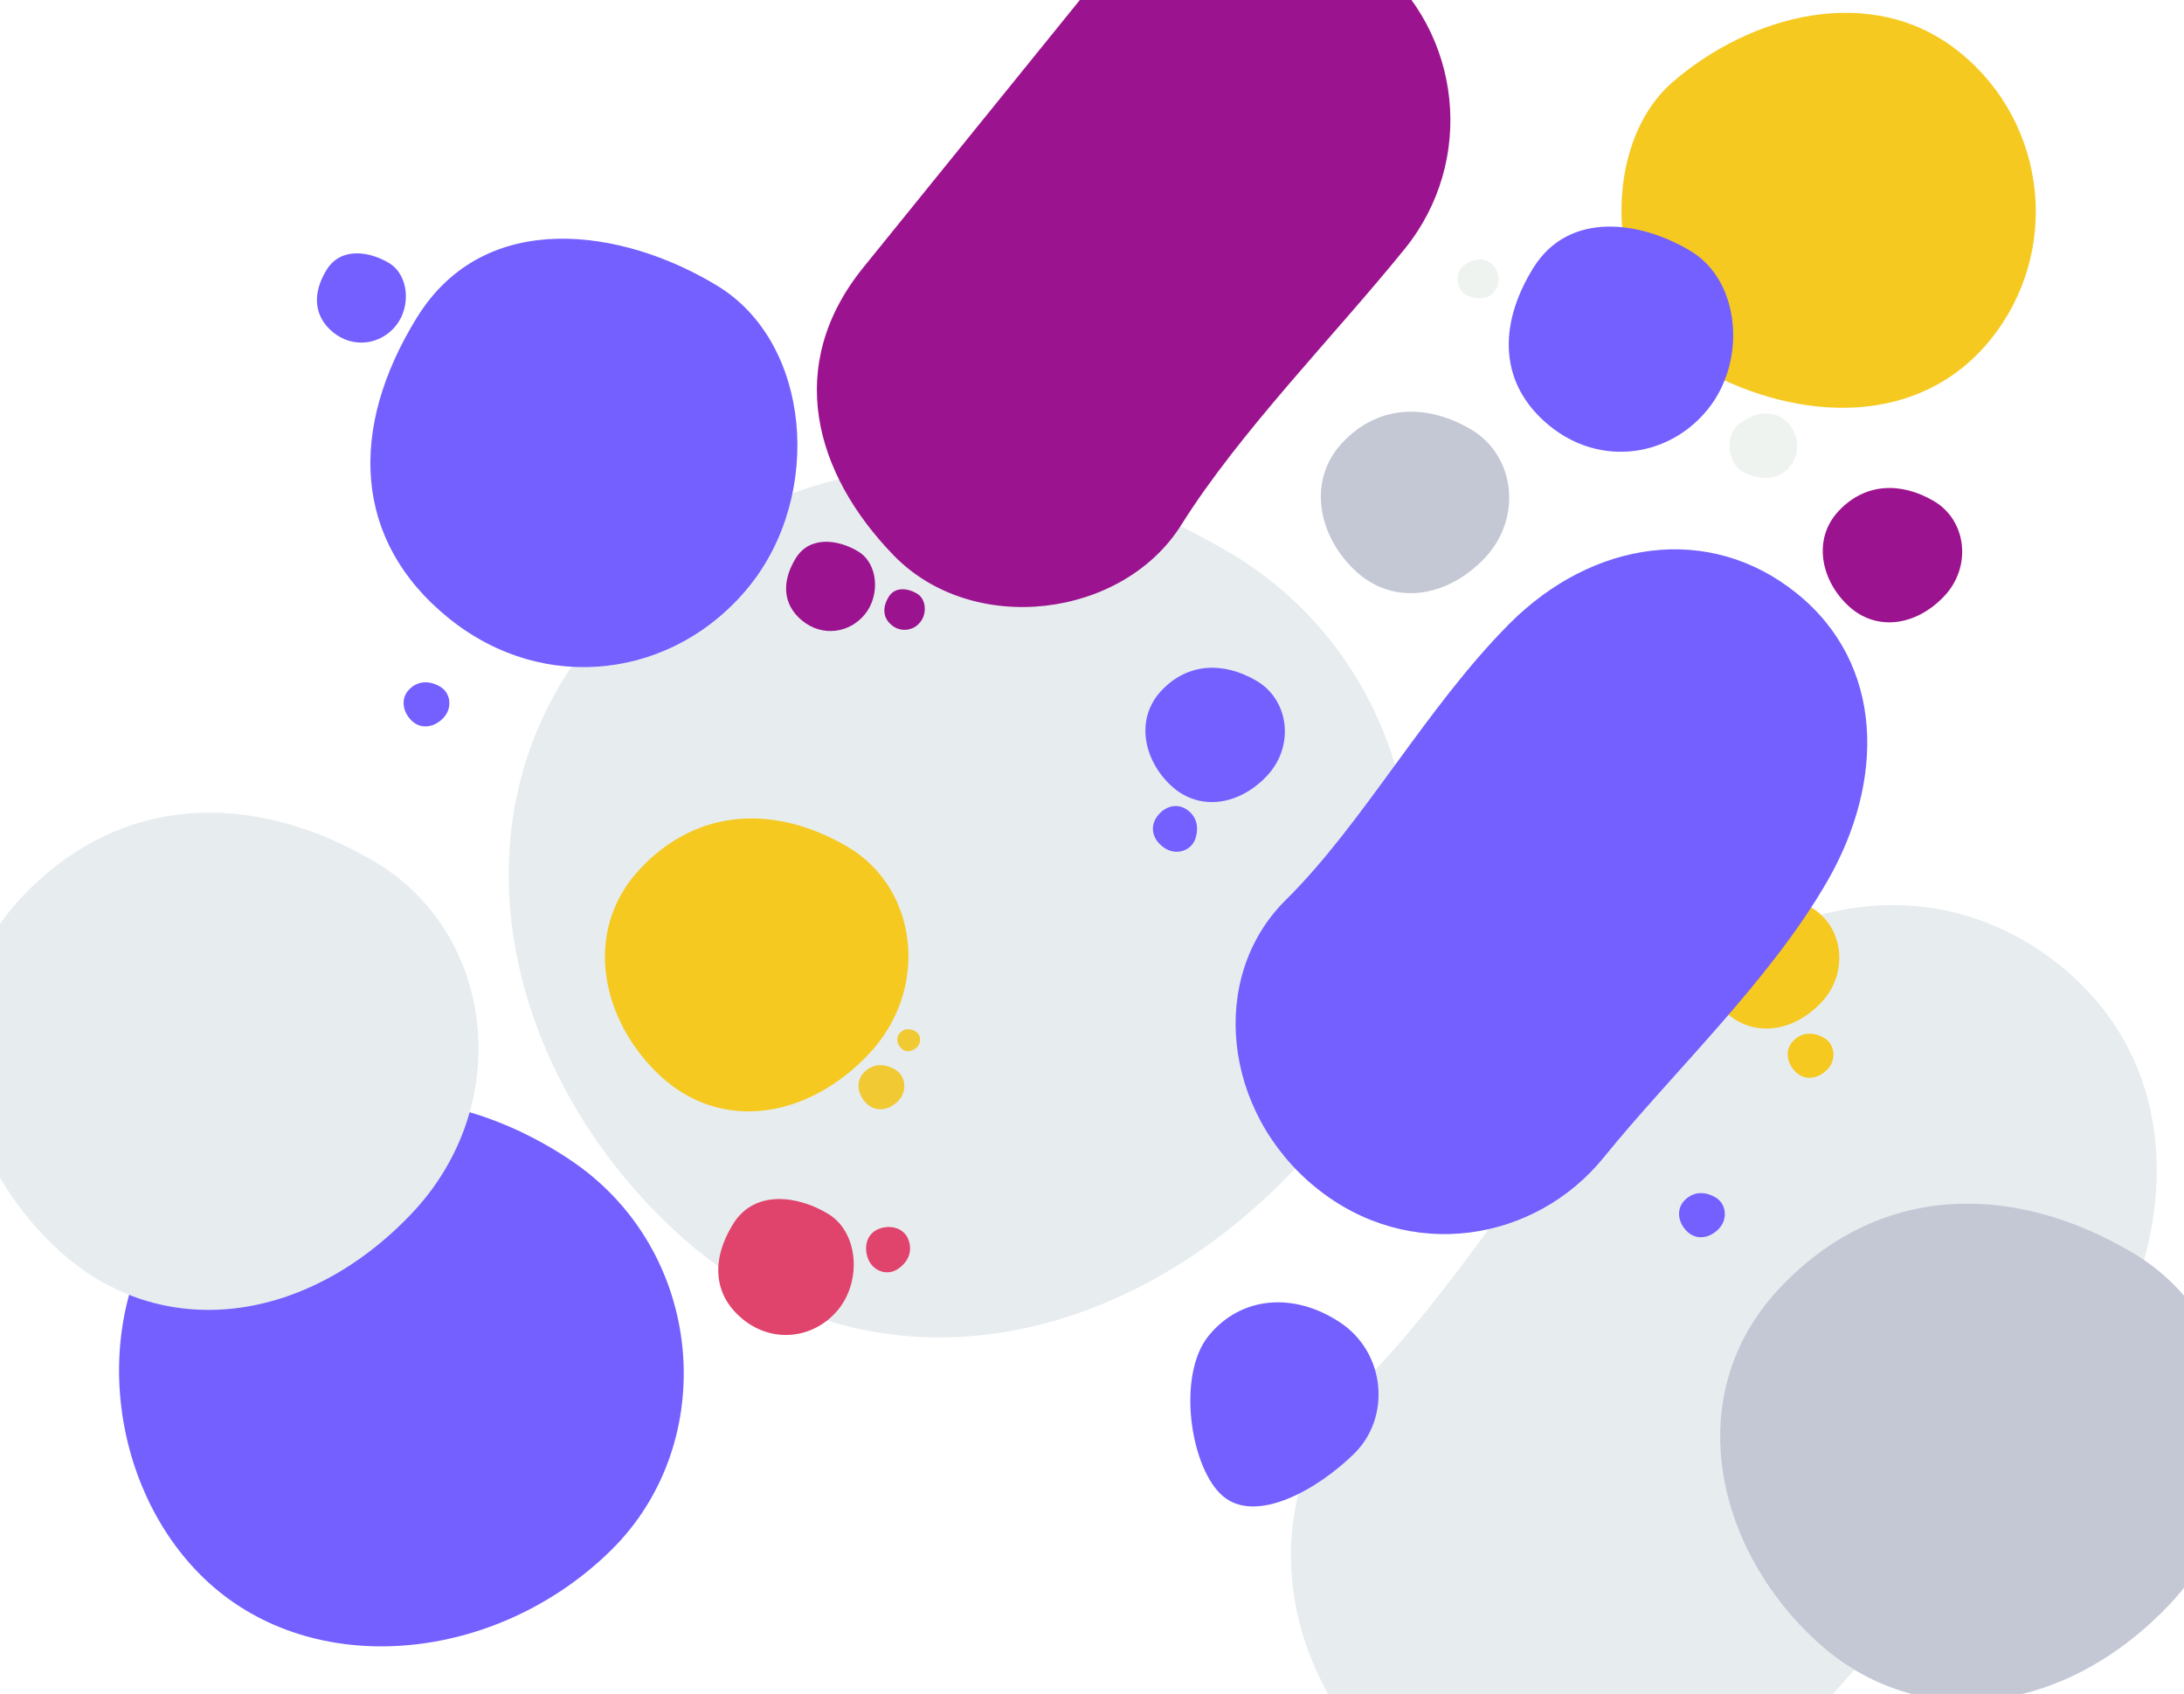
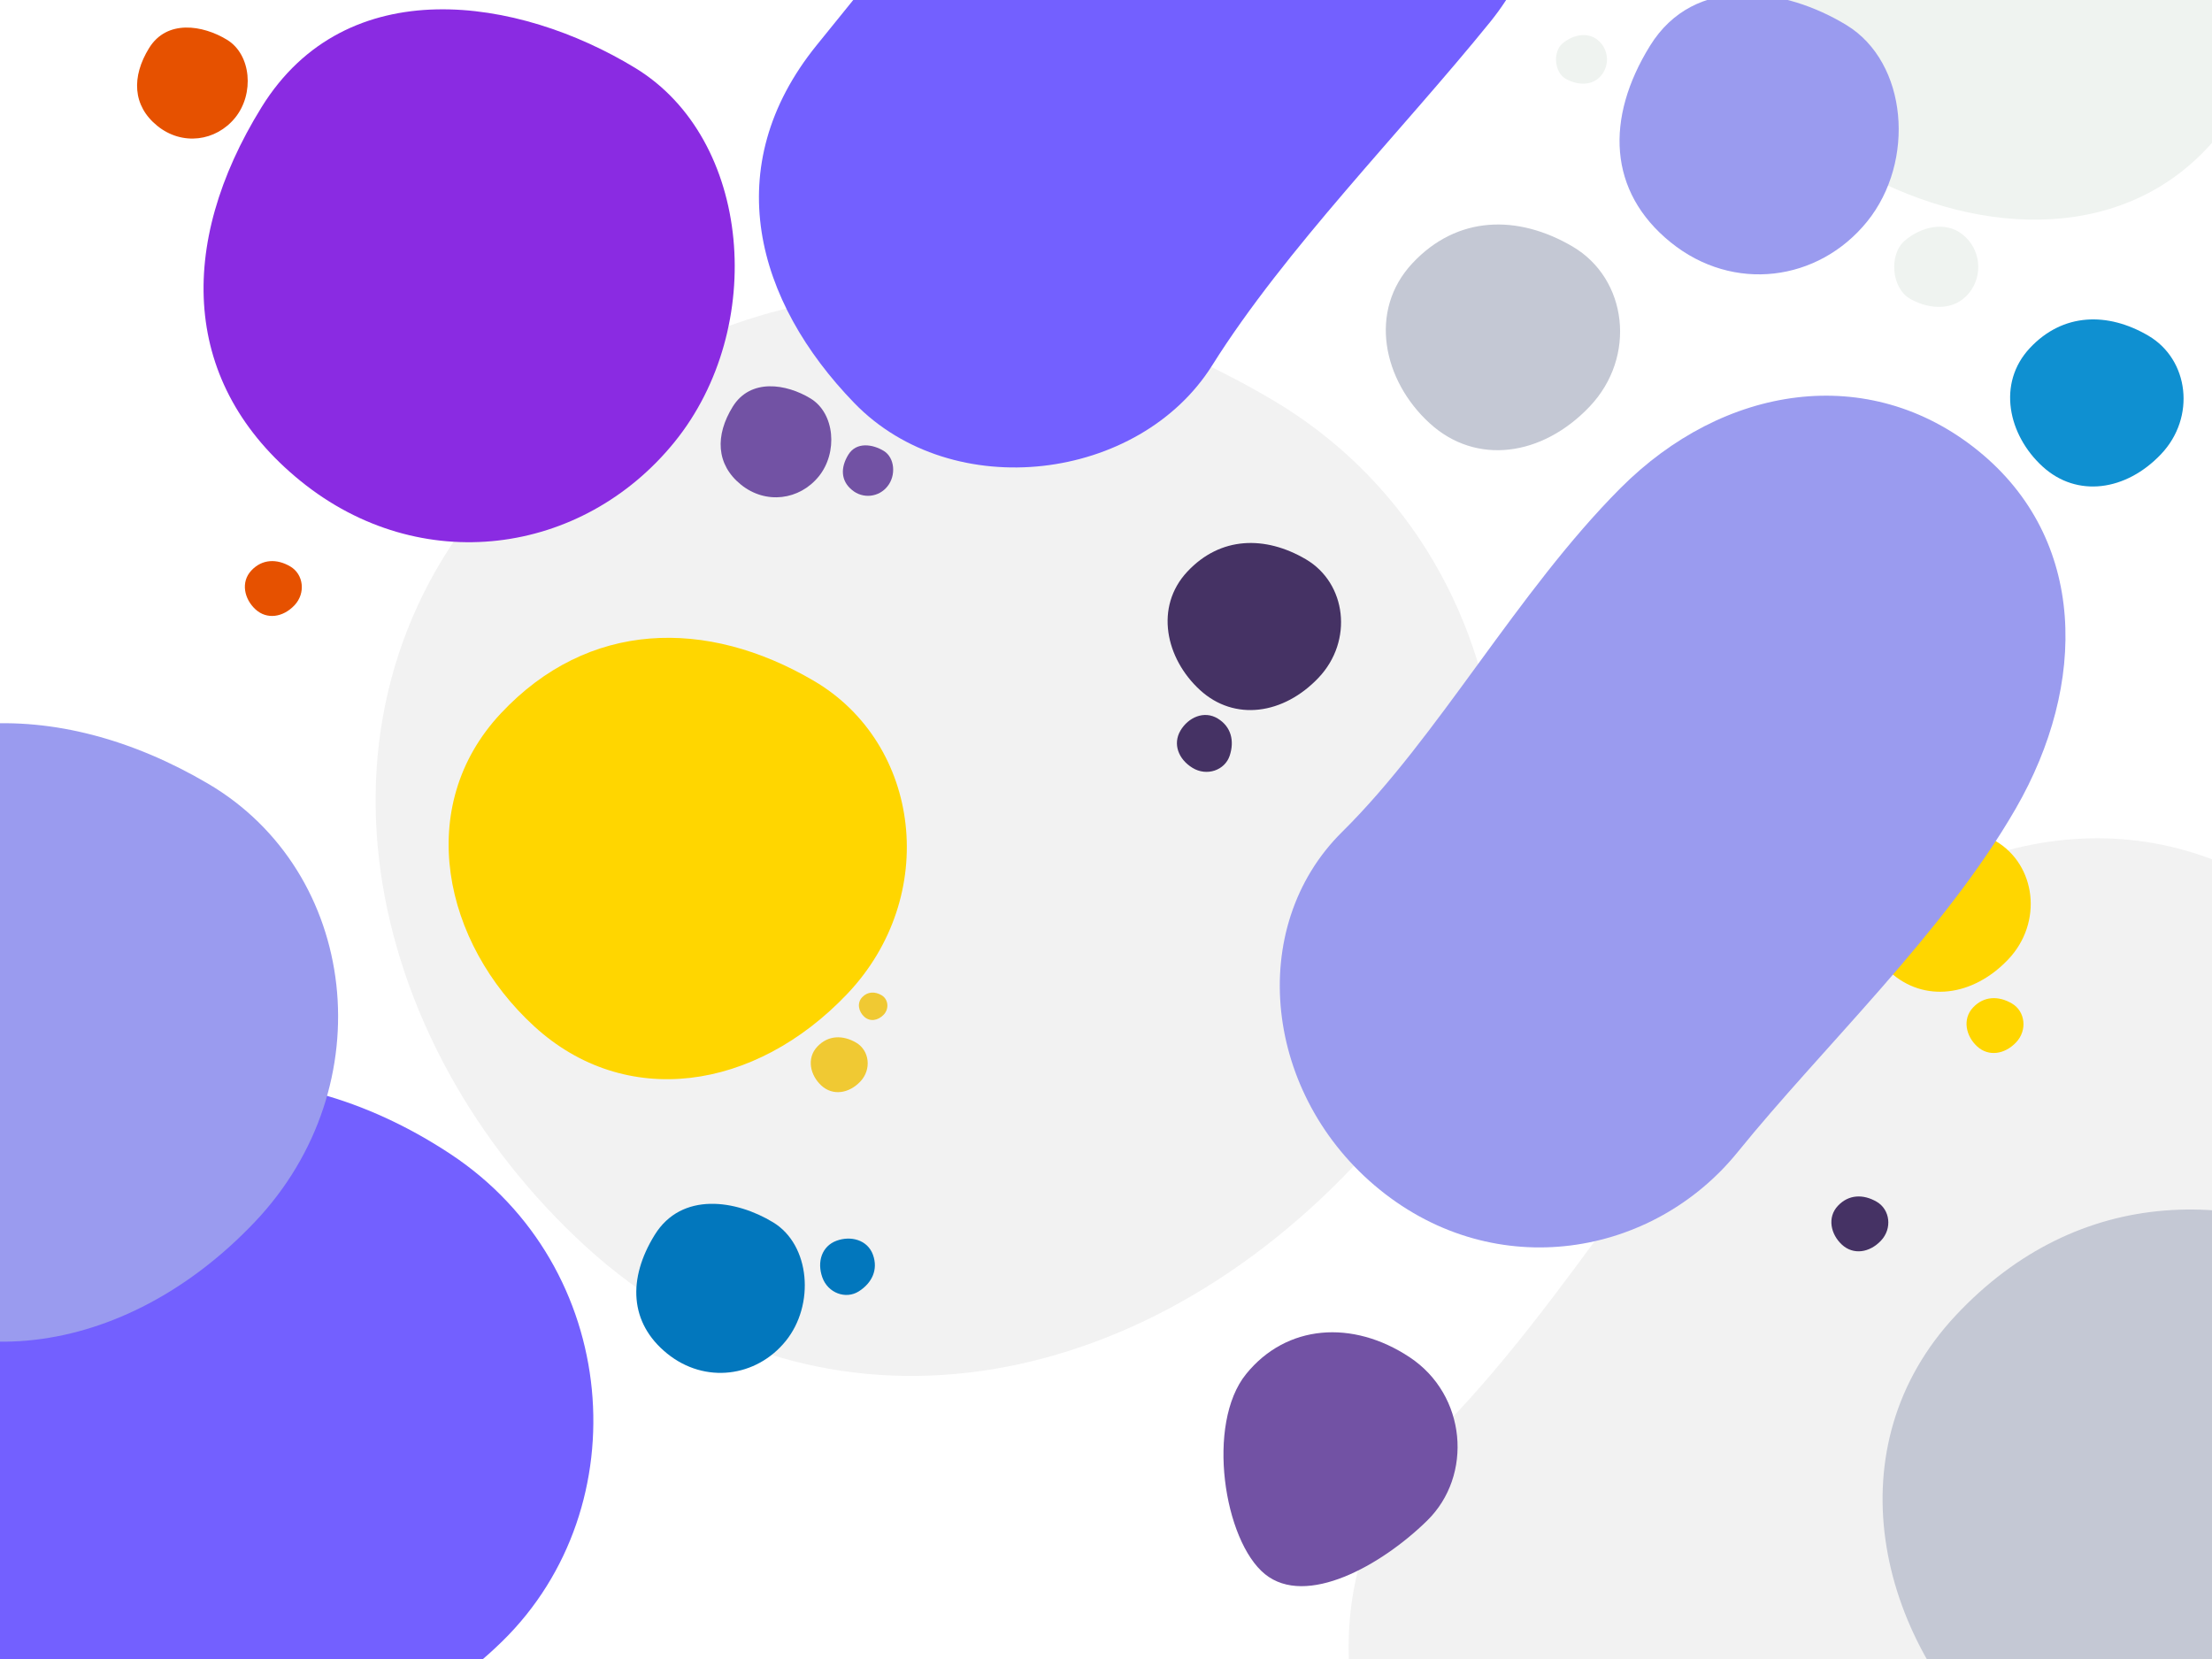
- <svg xmlns="http://www.w3.org/2000/svg" id="Component_3_3" width="1965" height="1524" data-name="Component 3 – 3" viewBox="0 0 1965 1524">
+ <svg xmlns="http://www.w3.org/2000/svg" width="1600" height="1200" viewBox="0 0 1600 1200">
  <defs>
    <clipPath id="clip-path">
-       <rect id="Background" width="1965" height="1524" fill="#e6e9f3" transform="translate(5561 -5173)" />
+       <rect id="Background" width="1600" height="1200" transform="translate(5747 -4965)" fill="#f2f2f2" />
    </clipPath>
  </defs>
-   <g id="Mask_Group_7" clip-path="url(#clip-path)" data-name="Mask Group 7" transform="translate(-5561 5173)">
+   <g id="Mask_Group_1" data-name="Mask Group 1" transform="translate(-5747 4965)" clip-path="url(#clip-path)">
    <g id="Waimakariri" transform="translate(5437.422 -5324.329)">
-       <path id="Shape" fill="#e7ecef" d="M396.387,792.331c218.386,13.293,376.607-156.56,395.422-394.3S614.772-29.228,396.387,3.738,17.286,171.963.964,398.035,178,779.04,396.387,792.331Z" transform="matrix(0.777, 0.629, -0.629, 0.777, 923.501, 395.856)" />
-       <path id="Shape-2" fill="#f5c920" d="M185.785,367.294c97.691-17.7,184.1-82.222,184.1-183.647S287.463,0,185.785,0,17.791,92.73,1.682,183.647,88.094,385,185.785,367.294Z" data-name="Shape" transform="matrix(0.777, 0.629, -0.629, 0.777, 1742.522, 81.598)" />
-       <path id="Shape-3" fill="#e7ecef" d="M256.667,0C396.046,0,486.7,111.817,509.035,252.317s0,304.567,0,438.268S404.974,942.9,256.667,942.9-10.593,824.552,4.3,690.587s-14.893-293.67,0-438.268S117.288,0,256.667,0Z" data-name="Shape" transform="matrix(0.777, 0.629, -0.629, 0.777, 1777.941, 858.787)" />
-       <path id="Shape-4" fill="#7360ff" d="M193.684,385.827c111.139,0,192.327-86.108,192.327-192.327S291.767-11.961,193.684,1.173-13.444,77.378,1.357,193.5,82.545,385.827,193.684,385.827Z" data-name="Shape" transform="matrix(0.777, 0.629, -0.629, 0.777, 619.355, 285.782)" />
-       <path id="Shape-5" fill="#e0436b" d="M61.431,122.432c35.249,0,61-27.324,61-61.033S92.54-3.795,61.431.372-4.265,24.554.431,61.4,26.181,122.432,61.431,122.432Z" data-name="Shape" transform="matrix(0.777, 0.629, -0.629, 0.777, 821.405, 1204.61)" />
-       <path id="Shape-6" fill="#7360ff" d="M40.343,80.4c23.149,0,40.06-17.944,40.06-40.079S60.773-2.493,40.343.245-2.8,16.125.283,40.323,17.194,80.4,40.343,80.4Z" data-name="Shape" transform="matrix(0.777, 0.629, -0.629, 0.777, 442.6, 362.53)" />
-       <path id="Shape-7" fill="#e0436b" d="M20.1,40.186c11.076.675,19.1-7.94,20.054-20S31.18-1.482,20.1.19.877,8.722.049,20.187,9.029,39.511,20.1,40.186Z" data-name="Shape" transform="translate(949.273 1285.363) rotate(155.997)" />
-       <path id="Shape-8" fill="#7360ff" d="M101.773,202.834c58.4,0,101.061-45.268,101.061-101.108S153.313-6.288,101.773.617-7.066,40.679.713,101.726,43.374,202.834,101.773,202.834Z" data-name="Shape" transform="matrix(0.777, 0.629, -0.629, 0.777, 1566.494, 312.98)" />
-       <path id="Shape-9" fill="#9c138f" d="M40.343,80.4c23.149,0,40.06-17.944,40.06-40.079S60.773-2.493,40.343.245-2.8,16.125.283,40.323,17.194,80.4,40.343,80.4Z" data-name="Shape" transform="matrix(0.777, 0.629, -0.629, 0.777, 864.712, 622.011)" />
-       <path id="Shape-10" fill="#9c138f" d="M18.337,36.546A17.922,17.922,0,0,0,36.546,18.329c0-10.061-8.923-19.462-18.209-18.218S-1.273,7.329.129,18.329,7.815,36.546,18.337,36.546Z" data-name="Shape" transform="matrix(0.777, 0.629, -0.629, 0.777, 934.652, 673.867)" />
-       <path id="Shape-11" fill="#7360ff" d="M101.716,188.214c38.26,0,61.456-57.538,66.831-103.9S133.607-4.379,84.273.364,0,37.948,0,84.312,63.455,188.214,101.716,188.214Z" data-name="Shape" transform="matrix(0.777, 0.629, -0.629, 0.777, 1263.927, 1287.732)" />
-       <path id="Shape-12" fill="#f5c920" d="M132.753,267.6c73.139,4.49,126.128-52.875,132.43-133.167S205.892-9.872,132.753,1.262,5.789,58.078.323,134.429,59.614,263.107,132.753,267.6Z" data-name="Shape" transform="matrix(0.777, 0.629, -0.629, 0.777, 783.608, 828.55)" />
-       <path id="Shape-13" fill="#f5c920" d="M61.194,122.319c33.714,2.052,58.139-24.169,61.045-60.871S94.907-4.513,61.194.577,2.669,26.547.149,61.447,27.479,120.267,61.194,122.319Z" data-name="Shape" transform="matrix(0.777, 0.629, -0.629, 0.777, 1705.832, 928.684)" />
-       <path id="Shape-14" fill="#f0c933" d="M20.094,40.165c11.07.674,19.091-7.936,20.044-19.987S31.164-1.482,20.094.189.877,8.718.049,20.177,9.024,39.491,20.094,40.165Z" data-name="Shape" transform="matrix(0.777, 0.629, -0.629, 0.777, 913.367, 1100.718)" />
-       <path id="Shape-15" fill="#f5c920" d="M20.094,40.165c11.07.674,19.091-7.936,20.044-19.987S31.164-1.482,20.094.189.877,8.718.049,20.177,9.024,39.491,20.094,40.165Z" data-name="Shape" transform="matrix(0.777, 0.629, -0.629, 0.777, 1749.37, 1072.395)" />
-       <path id="Shape-16" fill="#f0c933" d="M10.05,20.085c5.535.337,9.545-3.968,10.022-9.994S15.581-.738,10.05.094.438,4.361.024,10.091,4.511,19.748,10.05,20.085Z" data-name="Shape" transform="matrix(0.777, 0.629, -0.629, 0.777, 939.524, 1072.823)" />
-       <path id="Shape-17" fill="#7360ff" d="M61.194,122.319c33.714,2.052,58.139-24.169,61.045-60.871S94.907-4.513,61.194.577,2.669,26.547.149,61.447,27.479,120.267,61.194,122.319Z" data-name="Shape" transform="matrix(0.777, 0.629, -0.629, 0.777, 1206.971, 724.937)" />
-       <path id="Shape-18" fill="#7360ff" d="M20.094,40.165c11.07.674,19.091-7.936,20.044-19.987S31.164-1.482,20.094.189.877,8.718.049,20.177,9.024,39.491,20.094,40.165Z" data-name="Shape" transform="matrix(0.777, 0.629, -0.629, 0.777, 504.046, 756.267)" />
-       <path id="Shape-19" fill="#7360ff" d="M20.094,40.165c11.07.674,19.091-7.936,20.044-19.987S31.164-1.482,20.094.189.877,8.718.049,20.177,9.024,39.491,20.094,40.165Z" data-name="Shape" transform="matrix(0.777, 0.629, -0.629, 0.777, 1651.608, 1215.84)" />
-       <path id="Shape-20" fill="#7360ff" d="M20.094,40.165c11.07.674,19.091-7.936,20.044-19.987S31.164-1.482,20.094.189.877,8.718.049,20.177,9.024,39.491,20.094,40.165Z" data-name="Shape" transform="matrix(-0.454, 0.891, -0.891, -0.454, 1208.337, 888.134)" />
-       <path id="Shape-21" fill="#9c138f" d="M61.194,122.319c33.714,2.052,58.139-24.169,61.045-60.871S94.907-4.513,61.194.577,2.669,26.547.149,61.447,27.479,120.267,61.194,122.319Z" data-name="Shape" transform="matrix(0.777, 0.629, -0.629, 0.777, 1816.385, 563.219)" />
-       <path id="Shape-22" fill="#7360ff" d="M250.8,501.775c125.4,0,234.8-112.083,250.8-250.345S397.628-13.055,250.8,1.085,0,113.169,0,251.43,125.4,501.775,250.8,501.775Z" data-name="Shape" transform="matrix(0.777, 0.629, -0.629, 0.777, 441.376, 1035.58)" />
-       <path id="Shape-23" fill="#7360ff" d="M187.24,0c101.678,0,167.811,81.59,184.1,184.1s0,222.228,0,319.783-75.913,184.1-184.1,184.1-194.967-86.356-184.1-184.1-10.863-214.276,0-319.783S85.562,0,187.24,0Z" data-name="Shape" transform="matrix(0.777, 0.629, -0.629, 0.777, 1594.896, 567.563)" />
-       <path id="Shape-24" fill="#c4c8d4" d="M82.657,165.222C128.2,167.994,161.189,132.575,165.112,83S128.2-6.1,82.657.779,3.6,35.859.2,83,37.118,162.45,82.657,165.222Z" data-name="Shape" transform="matrix(0.777, 0.629, -0.629, 0.777, 1383.332, 485.053)" />
-       <path id="Shape-25" fill="#e7ecef" d="M226.509,452.761c124.792,7.6,215.2-89.463,225.956-225.31S351.3-16.7,226.509,2.136,9.881,98.264.551,227.448,101.718,445.165,226.509,452.761Z" data-name="Shape" transform="matrix(0.777, 0.629, -0.629, 0.777, 285.304, 781.975)" />
-       <path id="Shape-26" fill="#c4c8d4" d="M226.509,452.761c124.792,7.6,215.2-89.463,225.956-225.31S351.3-16.7,226.509,2.136,9.881,98.264.551,227.448,101.718,445.165,226.509,452.761Z" data-name="Shape" transform="matrix(0.777, 0.629, -0.629, 0.777, 1866.856, 1133.735)" />
-       <path id="Shape-27" fill="#eff3f0" d="M30.288,59.994C46.214,57.1,60.3,46.564,60.3,30A30.006,30.006,0,0,0,30.288,0C13.712,0,2.9,15.147.274,30S14.362,62.886,30.288,59.994Z" data-name="Shape" transform="matrix(0.777, 0.629, -0.629, 0.777, 1705.855, 510.061)" />
-       <path id="Shape-28" fill="#eff3f0" d="M18.356,36.364c9.652-1.756,18.19-8.144,18.19-18.182A18.182,18.182,0,0,0,18.356,0C8.314,0,1.758,9.18.166,18.182S8.7,38.113,18.356,36.364Z" data-name="Shape" transform="matrix(0.777, 0.629, -0.629, 0.777, 1450.943, 376.667)" />
-       <path id="Shape-29" fill="#9c138f" d="M184.1,0a184.1,184.1,0,0,1,184.1,184.1c0,101.677-11.878,221.243,0,319.783S285.749,700.3,184.1,687.991,0,617.273,0,503.887V184.1C0,72.687,82.426,0,184.1,0Z" data-name="Shape" transform="matrix(0.777, 0.629, -0.629, 0.777, 1217.235, 0.5)" />
+       <path id="Shape" d="M396.387,792.331c218.386,13.293,376.607-156.56,395.422-394.3S614.772-29.228,396.387,3.738,17.286,171.963.964,398.035,178,779.04,396.387,792.331Z" transform="matrix(0.777, 0.629, -0.629, 0.777, 923.501, 395.856)" fill="#f2f2f2" />
+       <path id="Shape-2" data-name="Shape" d="M185.785,367.294c97.691-17.7,184.1-82.222,184.1-183.647S287.463,0,185.785,0,17.791,92.73,1.682,183.647,88.094,385,185.785,367.294Z" transform="matrix(0.777, 0.629, -0.629, 0.777, 1742.522, 81.598)" fill="#eff3f0" />
+       <path id="Shape-3" data-name="Shape" d="M256.667,0C396.046,0,486.7,111.817,509.035,252.317s0,304.567,0,438.268S404.974,942.9,256.667,942.9-10.593,824.552,4.3,690.587s-14.893-293.67,0-438.268S117.288,0,256.667,0Z" transform="matrix(0.777, 0.629, -0.629, 0.777, 1777.941, 858.787)" fill="#f2f2f2" />
+       <path id="Shape-4" data-name="Shape" d="M193.684,385.827c111.139,0,192.327-86.108,192.327-192.327S291.767-11.961,193.684,1.173-13.444,77.378,1.357,193.5,82.545,385.827,193.684,385.827Z" transform="matrix(0.777, 0.629, -0.629, 0.777, 619.355, 285.782)" fill="#8a2be2" />
+       <path id="Shape-5" data-name="Shape" d="M61.431,122.432c35.249,0,61-27.324,61-61.033S92.54-3.795,61.431.372-4.265,24.554.431,61.4,26.181,122.432,61.431,122.432Z" transform="matrix(0.777, 0.629, -0.629, 0.777, 821.405, 1204.61)" fill="#0277bd" />
+       <path id="Shape-6" data-name="Shape" d="M40.343,80.4c23.149,0,40.06-17.944,40.06-40.079S60.773-2.493,40.343.245-2.8,16.125.283,40.323,17.194,80.4,40.343,80.4Z" transform="matrix(0.777, 0.629, -0.629, 0.777, 442.6, 362.53)" fill="#e65100" />
+       <path id="Shape-7" data-name="Shape" d="M20.1,40.186c11.076.675,19.1-7.94,20.054-20S31.18-1.482,20.1.19.877,8.722.049,20.187,9.029,39.511,20.1,40.186Z" transform="translate(949.273 1285.363) rotate(155.997)" fill="#0277bd" />
+       <path id="Shape-8" data-name="Shape" d="M101.773,202.834c58.4,0,101.061-45.268,101.061-101.108S153.313-6.288,101.773.617-7.066,40.679.713,101.726,43.374,202.834,101.773,202.834Z" transform="matrix(0.777, 0.629, -0.629, 0.777, 1566.494, 312.98)" fill="#9a9bef" />
+       <path id="Shape-9" data-name="Shape" d="M40.343,80.4c23.149,0,40.06-17.944,40.06-40.079S60.773-2.493,40.343.245-2.8,16.125.283,40.323,17.194,80.4,40.343,80.4Z" transform="matrix(0.777, 0.629, -0.629, 0.777, 864.712, 622.011)" fill="#7252a4" />
+       <path id="Shape-10" data-name="Shape" d="M18.337,36.546A17.922,17.922,0,0,0,36.546,18.329c0-10.061-8.923-19.462-18.209-18.218S-1.273,7.329.129,18.329,7.815,36.546,18.337,36.546Z" transform="matrix(0.777, 0.629, -0.629, 0.777, 934.652, 673.867)" fill="#7252a4" />
+       <path id="Shape-11" data-name="Shape" d="M101.716,188.214c38.26,0,61.456-57.538,66.831-103.9S133.607-4.379,84.273.364,0,37.948,0,84.312,63.455,188.214,101.716,188.214Z" transform="matrix(0.777, 0.629, -0.629, 0.777, 1263.927, 1287.732)" fill="#7252a4" />
+       <path id="Shape-12" data-name="Shape" d="M161.655,323.135c89.062,5.422,153.587-63.85,161.262-160.805S250.718-11.92,161.655,1.524,7.049,70.131.393,162.33,72.593,317.714,161.655,323.135Z" transform="matrix(0.777, 0.629, -0.629, 0.777, 773.653, 748.958)" fill="#ffd600" />
+       <path id="Shape-13" data-name="Shape" d="M61.194,122.319c33.714,2.052,58.139-24.169,61.045-60.871S94.907-4.513,61.194.577,2.669,26.547.149,61.447,27.479,120.267,61.194,122.319Z" transform="matrix(0.777, 0.629, -0.629, 0.777, 1705.832, 928.684)" fill="#ffd600" />
+       <path id="Shape-14" data-name="Shape" d="M20.094,40.165c11.07.674,19.091-7.936,20.044-19.987S31.164-1.482,20.094.189.877,8.718.049,20.177,9.024,39.491,20.094,40.165Z" transform="matrix(0.777, 0.629, -0.629, 0.777, 913.367, 1100.718)" fill="#f0c933" />
+       <path id="Shape-15" data-name="Shape" d="M20.094,40.165c11.07.674,19.091-7.936,20.044-19.987S31.164-1.482,20.094.189.877,8.718.049,20.177,9.024,39.491,20.094,40.165Z" transform="matrix(0.777, 0.629, -0.629, 0.777, 1749.37, 1072.395)" fill="#ffd600" />
+       <path id="Shape-16" data-name="Shape" d="M10.05,20.085c5.535.337,9.545-3.968,10.022-9.994S15.581-.738,10.05.094.438,4.361.024,10.091,4.511,19.748,10.05,20.085Z" transform="matrix(0.777, 0.629, -0.629, 0.777, 939.524, 1072.823)" fill="#f0c933" />
+       <path id="Shape-17" data-name="Shape" d="M61.194,122.319c33.714,2.052,58.139-24.169,61.045-60.871S94.907-4.513,61.194.577,2.669,26.547.149,61.447,27.479,120.267,61.194,122.319Z" transform="matrix(0.777, 0.629, -0.629, 0.777, 1206.971, 724.937)" fill="#453264" />
+       <path id="Shape-18" data-name="Shape" d="M20.094,40.165c11.07.674,19.091-7.936,20.044-19.987S31.164-1.482,20.094.189.877,8.718.049,20.177,9.024,39.491,20.094,40.165Z" transform="matrix(0.777, 0.629, -0.629, 0.777, 504.046, 756.267)" fill="#e65100" />
+       <path id="Shape-19" data-name="Shape" d="M20.094,40.165c11.07.674,19.091-7.936,20.044-19.987S31.164-1.482,20.094.189.877,8.718.049,20.177,9.024,39.491,20.094,40.165Z" transform="matrix(0.777, 0.629, -0.629, 0.777, 1651.608, 1215.84)" fill="#453264" />
+       <path id="Shape-20" data-name="Shape" d="M20.094,40.165c11.07.674,19.091-7.936,20.044-19.987S31.164-1.482,20.094.189.877,8.718.049,20.177,9.024,39.491,20.094,40.165Z" transform="matrix(-0.454, 0.891, -0.891, -0.454, 1208.337, 888.134)" fill="#453264" />
+       <path id="Shape-21" data-name="Shape" d="M61.194,122.319c33.714,2.052,58.139-24.169,61.045-60.871S94.907-4.513,61.194.577,2.669,26.547.149,61.447,27.479,120.267,61.194,122.319Z" transform="matrix(0.777, 0.629, -0.629, 0.777, 1816.385, 563.219)" fill="#0f90d1" />
+       <path id="Shape-22" data-name="Shape" d="M250.8,501.775c125.4,0,234.8-112.083,250.8-250.345S397.628-13.055,250.8,1.085,0,113.169,0,251.43,125.4,501.775,250.8,501.775Z" transform="matrix(0.777, 0.629, -0.629, 0.777, 441.376, 1035.58)" fill="#7360ff" />
+       <path id="Shape-23" data-name="Shape" d="M187.24,0c101.678,0,167.811,81.59,184.1,184.1s0,222.228,0,319.783-75.913,184.1-184.1,184.1-194.967-86.356-184.1-184.1-10.863-214.276,0-319.783S85.562,0,187.24,0Z" transform="matrix(0.777, 0.629, -0.629, 0.777, 1594.896, 567.563)" fill="#9a9bef" />
+       <path id="Shape-24" data-name="Shape" d="M82.657,165.222C128.2,167.994,161.189,132.575,165.112,83S128.2-6.1,82.657.779,3.6,35.859.2,83,37.118,162.45,82.657,165.222Z" transform="matrix(0.777, 0.629, -0.629, 0.777, 1383.332, 485.053)" fill="#c4c8d4" />
+       <path id="Shape-25" data-name="Shape" d="M226.509,452.761c124.792,7.6,215.2-89.463,225.956-225.31S351.3-16.7,226.509,2.136,9.881,98.264.551,227.448,101.718,445.165,226.509,452.761Z" transform="matrix(0.777, 0.629, -0.629, 0.777, 285.304, 781.975)" fill="#9a9bef" />
+       <path id="Shape-26" data-name="Shape" d="M226.509,452.761c124.792,7.6,215.2-89.463,225.956-225.31S351.3-16.7,226.509,2.136,9.881,98.264.551,227.448,101.718,445.165,226.509,452.761Z" transform="matrix(0.777, 0.629, -0.629, 0.777, 1866.856, 1133.735)" fill="#c4c8d4" />
+       <path id="Shape-27" data-name="Shape" d="M30.288,59.994C46.214,57.1,60.3,46.564,60.3,30A30.006,30.006,0,0,0,30.288,0C13.712,0,2.9,15.147.274,30S14.362,62.886,30.288,59.994Z" transform="matrix(0.777, 0.629, -0.629, 0.777, 1705.855, 510.061)" fill="#eff3f0" />
+       <path id="Shape-28" data-name="Shape" d="M18.356,36.364c9.652-1.756,18.19-8.144,18.19-18.182A18.182,18.182,0,0,0,18.356,0C8.314,0,1.758,9.18.166,18.182S8.7,38.113,18.356,36.364Z" transform="matrix(0.777, 0.629, -0.629, 0.777, 1450.943, 376.667)" fill="#eff3f0" />
+       <path id="Shape-29" data-name="Shape" d="M184.1,0a184.1,184.1,0,0,1,184.1,184.1c0,101.677-11.878,221.243,0,319.783S285.749,700.3,184.1,687.991,0,617.273,0,503.887V184.1C0,72.687,82.426,0,184.1,0Z" transform="matrix(0.777, 0.629, -0.629, 0.777, 1217.235, 0.5)" fill="#7360ff" />
    </g>
  </g>
</svg>
